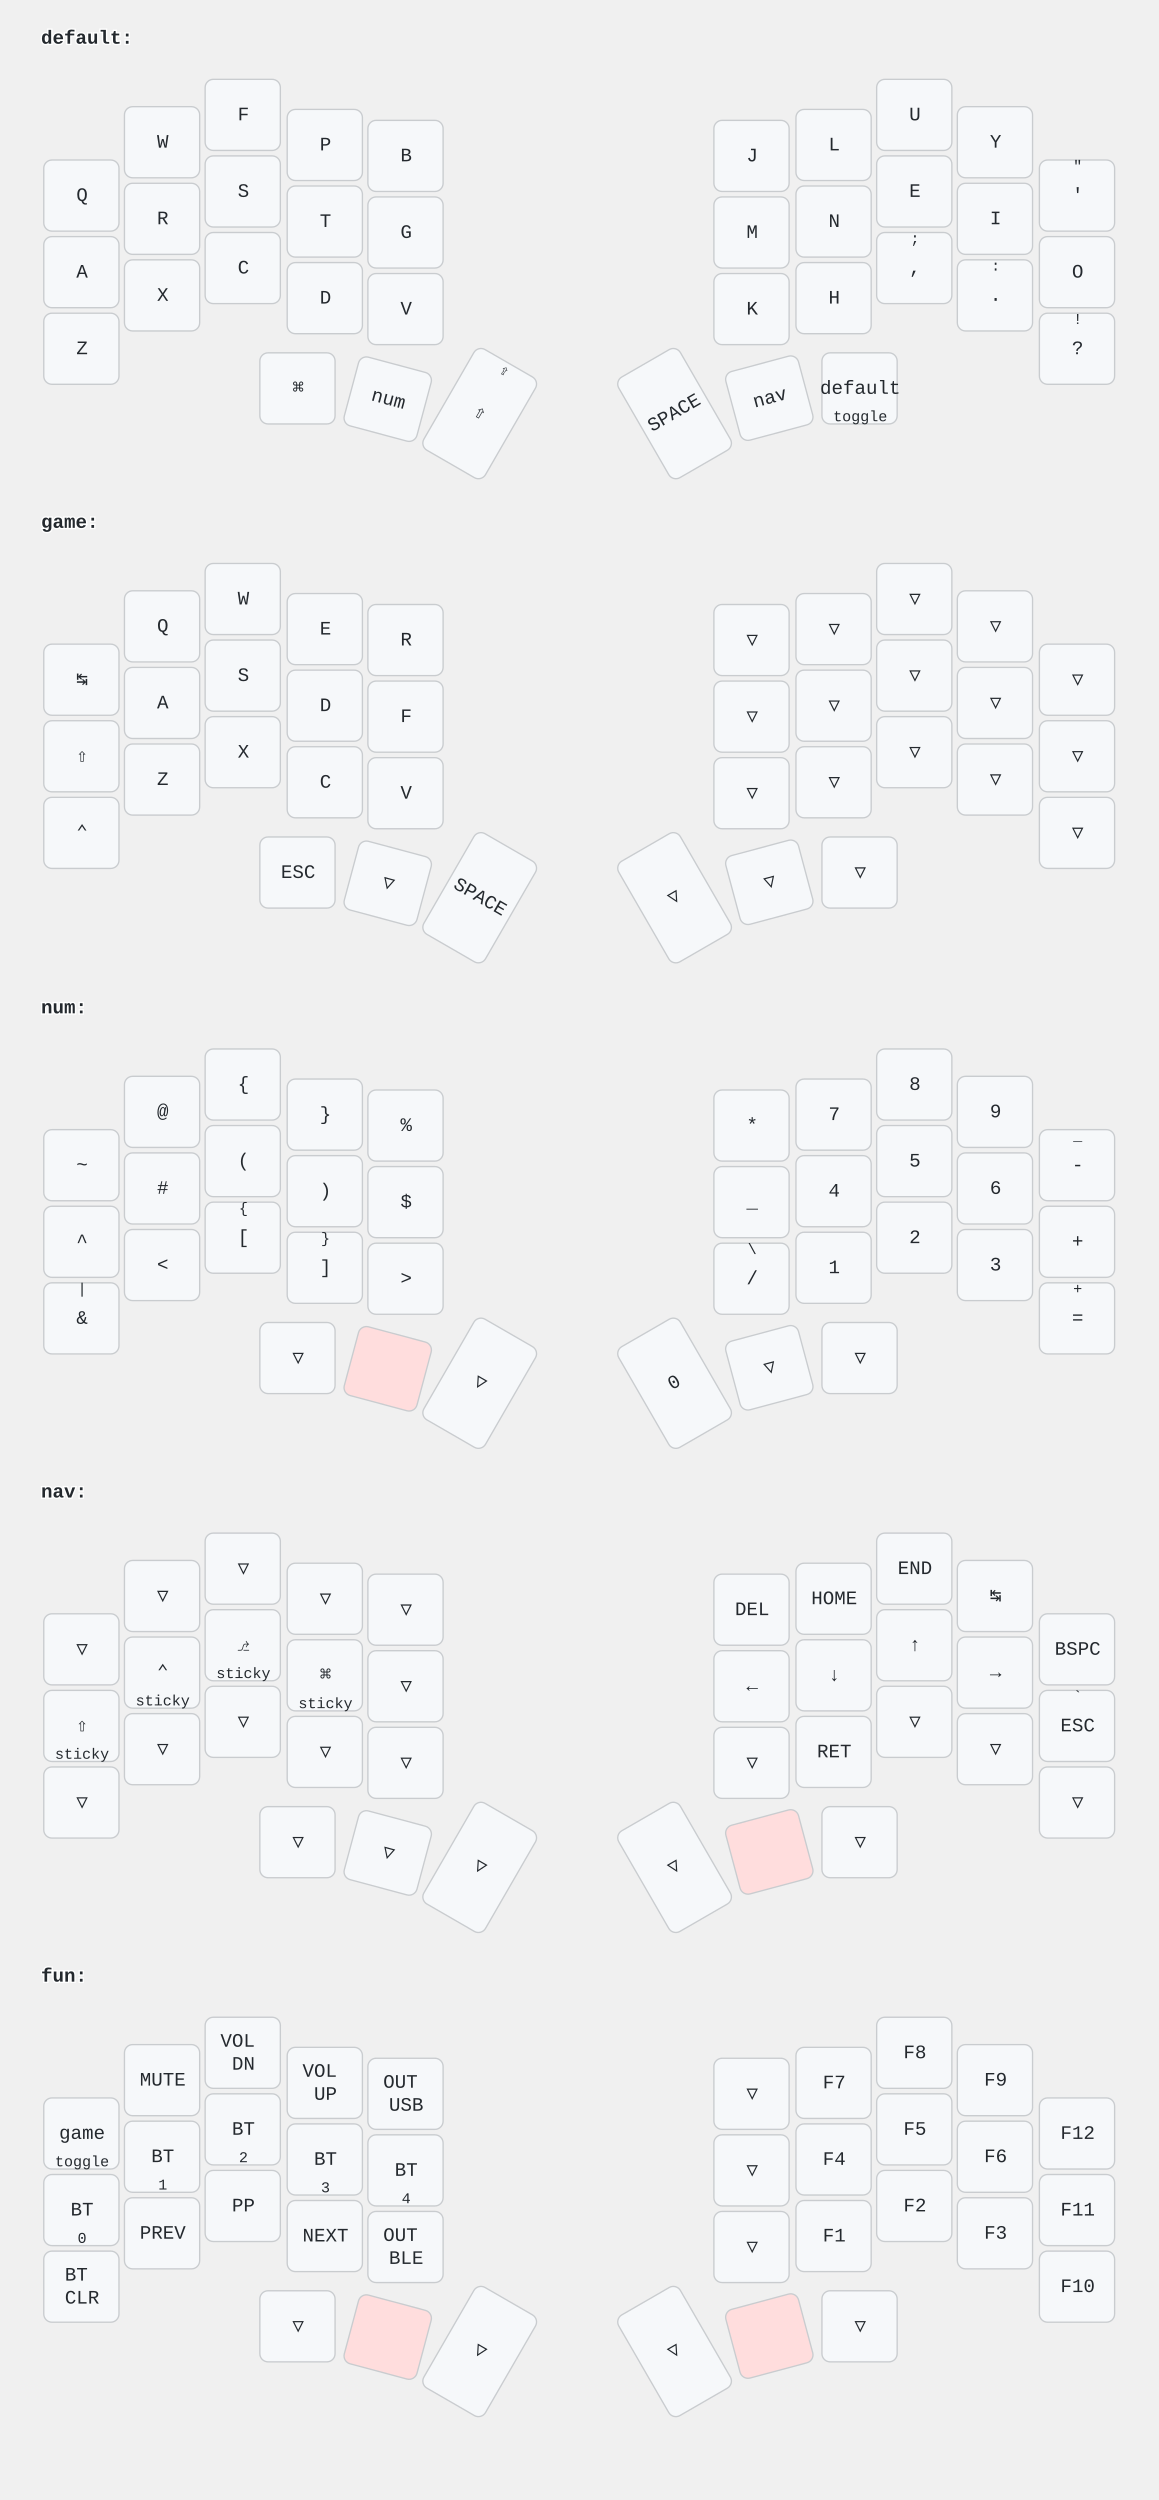
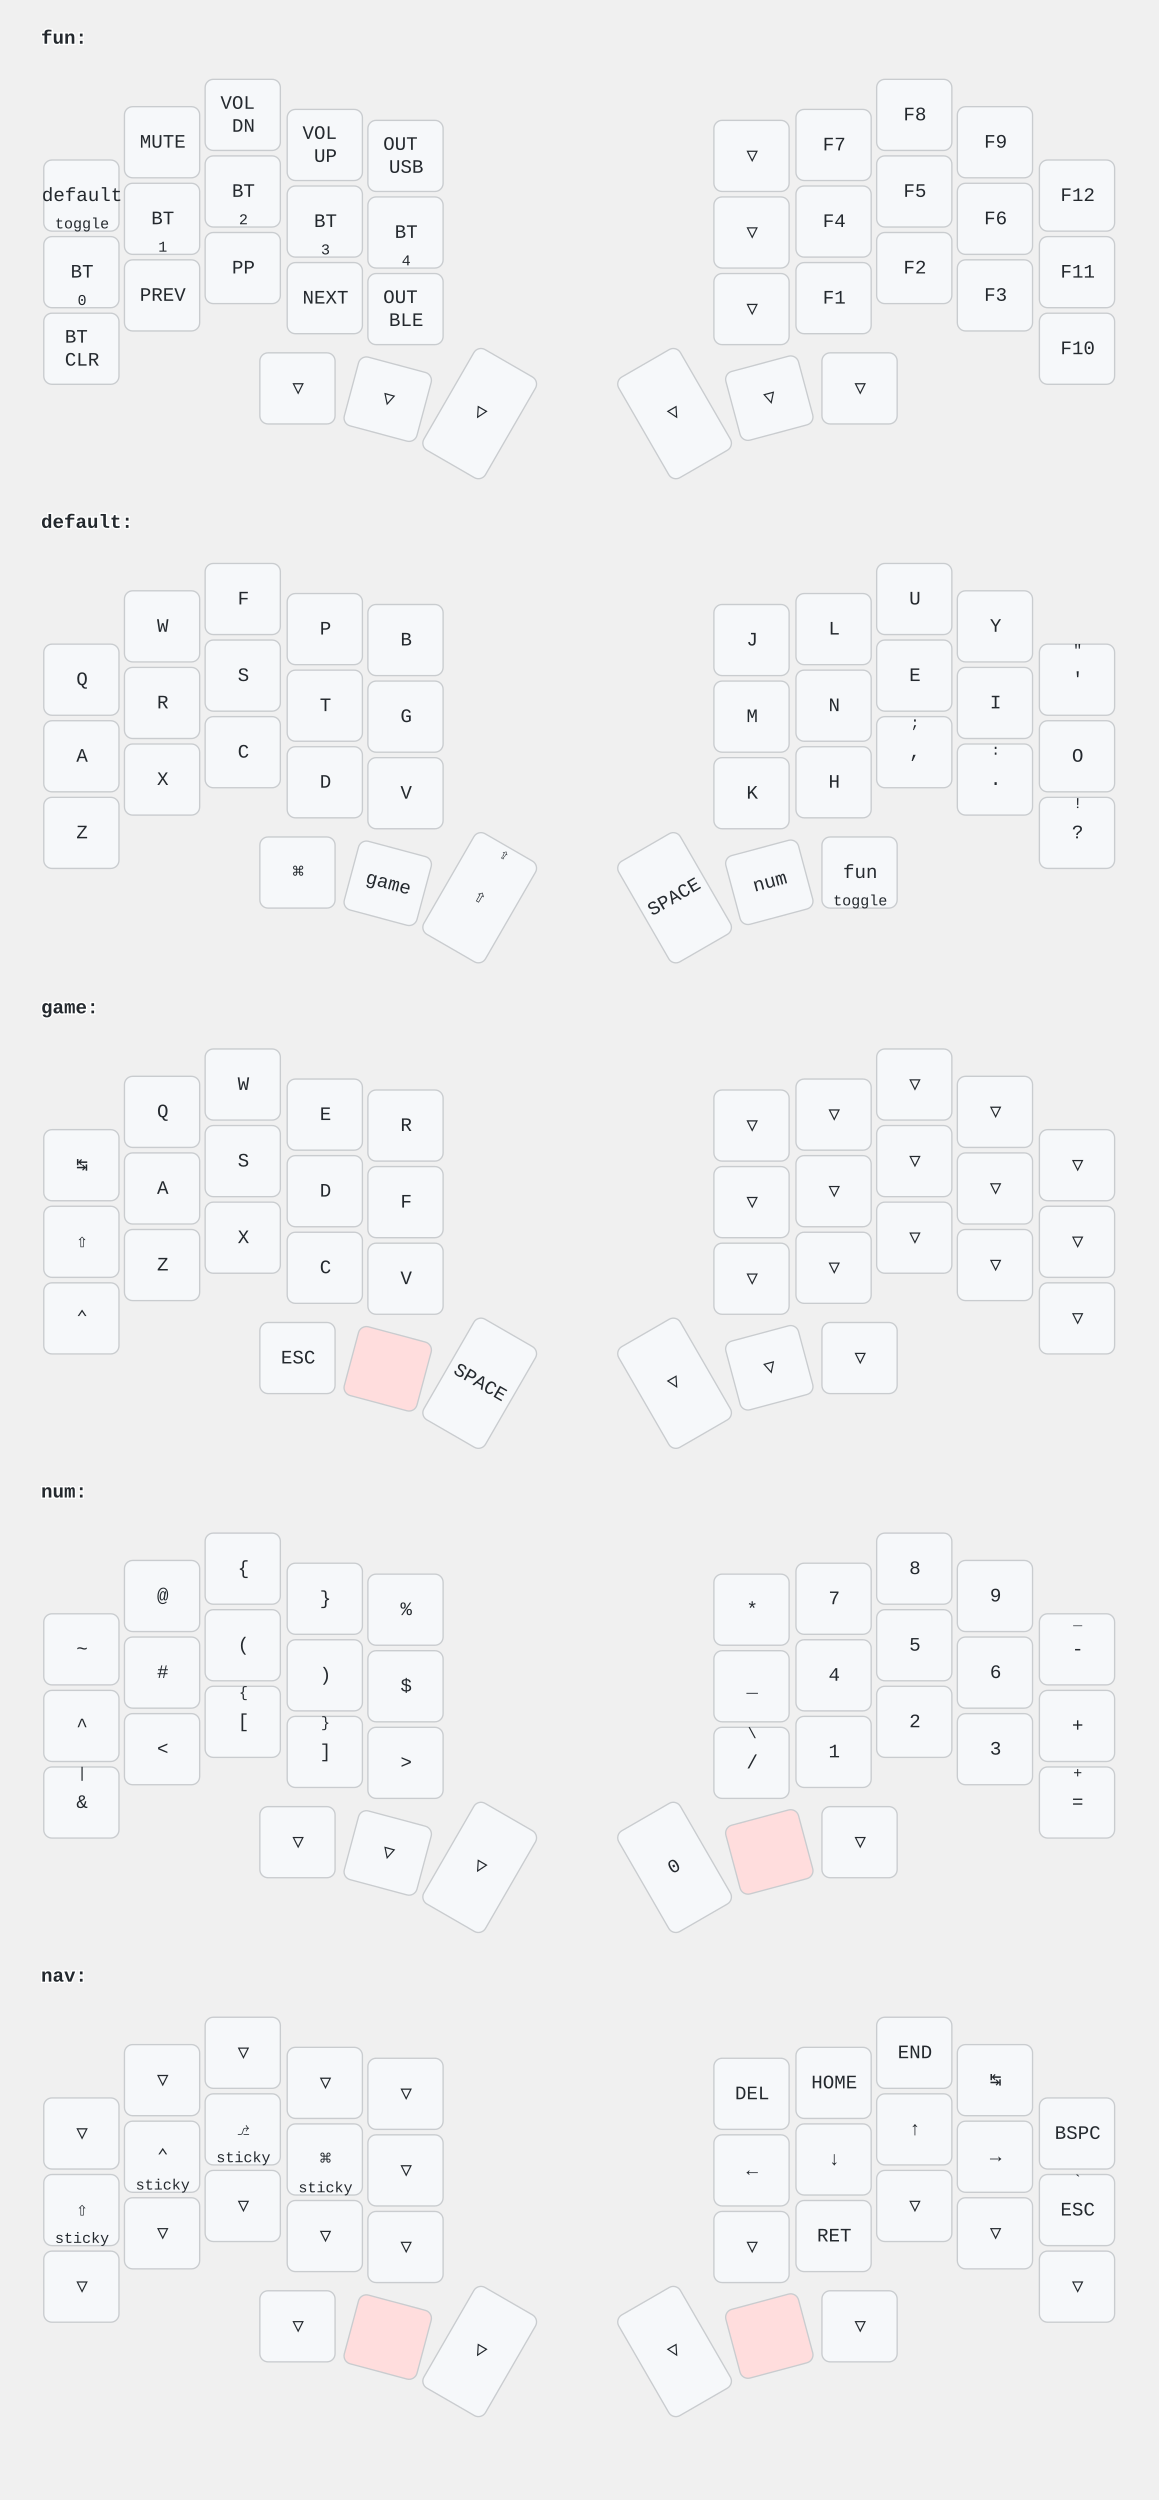
<svg xmlns="http://www.w3.org/2000/svg" width="847" height="1828" viewBox="0 0 847 1828" class="keymap">
  <style>/* font and background color specifications */
svg {
    font-family: SFMono-Regular,Consolas,Liberation Mono,Menlo,monospace;
    font-size: 14px;
    font-kerning: normal;
    text-rendering: optimizeLegibility;
    fill: #24292e;
}

/* default key styling */
rect {
    fill: #f6f8fa;
    stroke: #c9cccf;
    stroke-width: 1;
}

/* color accent for combo boxes */
rect.combo {
    fill: #cdf;
}

/* color accent for held keys */
rect.held, rect.combo.held {
    fill: #fdd;
}

/* color accent for ghost (optional) keys */
rect.ghost, rect.combo.ghost {
    fill: #ddd;
}

text {
    text-anchor: middle;
    dominant-baseline: middle;
}

/* styling for layer labels */
text.label {
    font-weight: bold;
    text-anchor: start;
    stroke: white;
    stroke-width: 2;
    paint-order: stroke;
}

/* styling for combo tap, and key hold/shifted label text */
text.combo, text.hold, text.shifted {
    font-size: 11px;
}

text.hold {
    text-anchor: middle;
    dominant-baseline: auto;
}

text.shifted {
    text-anchor: middle;
    dominant-baseline: hanging;
}

/* styling for hold/shifted label text in combo box */
text.combo.hold, text.combo.shifted {
    font-size: 8px;
}

/* styling for combo dendrons */
path {
    stroke-width: 1;
    stroke: gray;
    fill: none;
}
</style>
-   <g transform="translate(30, 0)" class="layer-default">
+   <g transform="translate(30, 0)" class="layer-fun">
+     <text x="0" y="28" class="label" id="fun">fun:</text>
+     <g transform="translate(0, 56)">
+       <g transform="translate(30, 87)" class="key keypos-0">
+         <rect rx="6" ry="6" x="-28" y="-26" width="55" height="52" class="key" />
+         <a href="#default">
+           <text x="0" y="0" class="key tap layer-activator">default</text>
+         </a>
+         <text x="0" y="24" class="key hold">toggle</text>
+       </g>
+       <g transform="translate(89, 48)" class="key keypos-1">
+         <rect rx="6" ry="6" x="-28" y="-26" width="55" height="52" class="key" />
+         <text x="0" y="0" class="key tap">MUTE</text>
+       </g>
+       <g transform="translate(148, 28)" class="key keypos-2">
+         <rect rx="6" ry="6" x="-28" y="-26" width="55" height="52" class="key" />
+         <text x="0" y="0" class="key tap">
+           <tspan x="0" dy="-0.6em">VOL</tspan>
+           <tspan x="0" dy="1.2em">DN</tspan>
+         </text>
+       </g>
+       <g transform="translate(208, 50)" class="key keypos-3">
+         <rect rx="6" ry="6" x="-28" y="-26" width="55" height="52" class="key" />
+         <text x="0" y="0" class="key tap">
+           <tspan x="0" dy="-0.6em">VOL</tspan>
+           <tspan x="0" dy="1.2em">UP</tspan>
+         </text>
+       </g>
+       <g transform="translate(267, 58)" class="key keypos-4">
+         <rect rx="6" ry="6" x="-28" y="-26" width="55" height="52" class="key" />
+         <text x="0" y="0" class="key tap">
+           <tspan x="0" dy="-0.6em">OUT</tspan>
+           <tspan x="0" dy="1.2em">USB</tspan>
+         </text>
+       </g>
+       <g transform="translate(520, 58)" class="key trans keypos-5">
+         <rect rx="6" ry="6" x="-28" y="-26" width="55" height="52" class="key trans" />
+         <text x="0" y="0" class="key trans tap">▽</text>
+       </g>
+       <g transform="translate(580, 50)" class="key keypos-6">
+         <rect rx="6" ry="6" x="-28" y="-26" width="55" height="52" class="key" />
+         <text x="0" y="0" class="key tap">F7</text>
+       </g>
+       <g transform="translate(639, 28)" class="key keypos-7">
+         <rect rx="6" ry="6" x="-28" y="-26" width="55" height="52" class="key" />
+         <text x="0" y="0" class="key tap">F8</text>
+       </g>
+       <g transform="translate(698, 48)" class="key keypos-8">
+         <rect rx="6" ry="6" x="-28" y="-26" width="55" height="52" class="key" />
+         <text x="0" y="0" class="key tap">F9</text>
+       </g>
+       <g transform="translate(758, 87)" class="key keypos-9">
+         <rect rx="6" ry="6" x="-28" y="-26" width="55" height="52" class="key" />
+         <text x="0" y="0" class="key tap">F12</text>
+       </g>
+       <g transform="translate(30, 143)" class="key keypos-10">
+         <rect rx="6" ry="6" x="-28" y="-26" width="55" height="52" class="key" />
+         <text x="0" y="0" class="key tap">BT</text>
+         <text x="0" y="24" class="key hold">0</text>
+       </g>
+       <g transform="translate(89, 104)" class="key keypos-11">
+         <rect rx="6" ry="6" x="-28" y="-26" width="55" height="52" class="key" />
+         <text x="0" y="0" class="key tap">BT</text>
+         <text x="0" y="24" class="key hold">1</text>
+       </g>
+       <g transform="translate(148, 84)" class="key keypos-12">
+         <rect rx="6" ry="6" x="-28" y="-26" width="55" height="52" class="key" />
+         <text x="0" y="0" class="key tap">BT</text>
+         <text x="0" y="24" class="key hold">2</text>
+       </g>
+       <g transform="translate(208, 106)" class="key keypos-13">
+         <rect rx="6" ry="6" x="-28" y="-26" width="55" height="52" class="key" />
+         <text x="0" y="0" class="key tap">BT</text>
+         <text x="0" y="24" class="key hold">3</text>
+       </g>
+       <g transform="translate(267, 114)" class="key keypos-14">
+         <rect rx="6" ry="6" x="-28" y="-26" width="55" height="52" class="key" />
+         <text x="0" y="0" class="key tap">BT</text>
+         <text x="0" y="24" class="key hold">4</text>
+       </g>
+       <g transform="translate(520, 114)" class="key trans keypos-15">
+         <rect rx="6" ry="6" x="-28" y="-26" width="55" height="52" class="key trans" />
+         <text x="0" y="0" class="key trans tap">▽</text>
+       </g>
+       <g transform="translate(580, 106)" class="key keypos-16">
+         <rect rx="6" ry="6" x="-28" y="-26" width="55" height="52" class="key" />
+         <text x="0" y="0" class="key tap">F4</text>
+       </g>
+       <g transform="translate(639, 84)" class="key keypos-17">
+         <rect rx="6" ry="6" x="-28" y="-26" width="55" height="52" class="key" />
+         <text x="0" y="0" class="key tap">F5</text>
+       </g>
+       <g transform="translate(698, 104)" class="key keypos-18">
+         <rect rx="6" ry="6" x="-28" y="-26" width="55" height="52" class="key" />
+         <text x="0" y="0" class="key tap">F6</text>
+       </g>
+       <g transform="translate(758, 143)" class="key keypos-19">
+         <rect rx="6" ry="6" x="-28" y="-26" width="55" height="52" class="key" />
+         <text x="0" y="0" class="key tap">F11</text>
+       </g>
+       <g transform="translate(30, 199)" class="key keypos-20">
+         <rect rx="6" ry="6" x="-28" y="-26" width="55" height="52" class="key" />
+         <text x="0" y="0" class="key tap">
+           <tspan x="0" dy="-0.6em">BT</tspan>
+           <tspan x="0" dy="1.2em">CLR</tspan>
+         </text>
+       </g>
+       <g transform="translate(89, 160)" class="key keypos-21">
+         <rect rx="6" ry="6" x="-28" y="-26" width="55" height="52" class="key" />
+         <text x="0" y="0" class="key tap">PREV</text>
+       </g>
+       <g transform="translate(148, 140)" class="key keypos-22">
+         <rect rx="6" ry="6" x="-28" y="-26" width="55" height="52" class="key" />
+         <text x="0" y="0" class="key tap">PP</text>
+       </g>
+       <g transform="translate(208, 162)" class="key keypos-23">
+         <rect rx="6" ry="6" x="-28" y="-26" width="55" height="52" class="key" />
+         <text x="0" y="0" class="key tap">NEXT</text>
+       </g>
+       <g transform="translate(267, 170)" class="key keypos-24">
+         <rect rx="6" ry="6" x="-28" y="-26" width="55" height="52" class="key" />
+         <text x="0" y="0" class="key tap">
+           <tspan x="0" dy="-0.6em">OUT</tspan>
+           <tspan x="0" dy="1.2em">BLE</tspan>
+         </text>
+       </g>
+       <g transform="translate(520, 170)" class="key trans keypos-25">
+         <rect rx="6" ry="6" x="-28" y="-26" width="55" height="52" class="key trans" />
+         <text x="0" y="0" class="key trans tap">▽</text>
+       </g>
+       <g transform="translate(580, 162)" class="key keypos-26">
+         <rect rx="6" ry="6" x="-28" y="-26" width="55" height="52" class="key" />
+         <text x="0" y="0" class="key tap">F1</text>
+       </g>
+       <g transform="translate(639, 140)" class="key keypos-27">
+         <rect rx="6" ry="6" x="-28" y="-26" width="55" height="52" class="key" />
+         <text x="0" y="0" class="key tap">F2</text>
+       </g>
+       <g transform="translate(698, 160)" class="key keypos-28">
+         <rect rx="6" ry="6" x="-28" y="-26" width="55" height="52" class="key" />
+         <text x="0" y="0" class="key tap">F3</text>
+       </g>
+       <g transform="translate(758, 199)" class="key keypos-29">
+         <rect rx="6" ry="6" x="-28" y="-26" width="55" height="52" class="key" />
+         <text x="0" y="0" class="key tap">F10</text>
+       </g>
+       <g transform="translate(188, 228)" class="key trans keypos-30">
+         <rect rx="6" ry="6" x="-28" y="-26" width="55" height="52" class="key trans" />
+         <text x="0" y="0" class="key trans tap">▽</text>
+       </g>
+       <g transform="translate(254, 236) rotate(15.0)" class="key trans keypos-31">
+         <rect rx="6" ry="6" x="-28" y="-26" width="55" height="52" class="key trans" />
+         <text x="0" y="0" class="key trans tap">▽</text>
+       </g>
+       <g transform="translate(321, 246) rotate(30.0)" class="key trans keypos-32">
+         <rect rx="6" ry="6" x="-26" y="-42" width="52" height="85" class="key trans" />
+         <text x="0" y="0" class="key trans tap">▽</text>
+       </g>
+       <g transform="translate(463, 246) rotate(-30.0)" class="key trans keypos-33">
+         <rect rx="6" ry="6" x="-26" y="-42" width="52" height="85" class="key trans" />
+         <text x="0" y="0" class="key trans tap">▽</text>
+       </g>
+       <g transform="translate(533, 235) rotate(-15.0)" class="key trans keypos-34">
+         <rect rx="6" ry="6" x="-28" y="-26" width="55" height="52" class="key trans" />
+         <text x="0" y="0" class="key trans tap">▽</text>
+       </g>
+       <g transform="translate(599, 228)" class="key trans keypos-35">
+         <rect rx="6" ry="6" x="-28" y="-26" width="55" height="52" class="key trans" />
+         <text x="0" y="0" class="key trans tap">▽</text>
+       </g>
+     </g>
+   </g>
+   <g transform="translate(30, 354)" class="layer-default">
    <text x="0" y="28" class="label" id="default">default:</text>
    <g transform="translate(0, 56)">
      <g transform="translate(30, 87)" class="key keypos-0">
        <rect rx="6" ry="6" x="-28" y="-26" width="55" height="52" class="key" />
        <text x="0" y="0" class="key tap">Q</text>
      </g>
      <g transform="translate(89, 48)" class="key keypos-1">
        <rect rx="6" ry="6" x="-28" y="-26" width="55" height="52" class="key" />
        <text x="0" y="0" class="key tap">W</text>
      </g>
      <g transform="translate(148, 28)" class="key keypos-2">
        <rect rx="6" ry="6" x="-28" y="-26" width="55" height="52" class="key" />
        <text x="0" y="0" class="key tap">F</text>
      </g>
      <g transform="translate(208, 50)" class="key keypos-3">
        <rect rx="6" ry="6" x="-28" y="-26" width="55" height="52" class="key" />
        <text x="0" y="0" class="key tap">P</text>
      </g>
      <g transform="translate(267, 58)" class="key keypos-4">
        <rect rx="6" ry="6" x="-28" y="-26" width="55" height="52" class="key" />
        <text x="0" y="0" class="key tap">B</text>
      </g>
      <g transform="translate(520, 58)" class="key keypos-5">
        <rect rx="6" ry="6" x="-28" y="-26" width="55" height="52" class="key" />
        <text x="0" y="0" class="key tap">J</text>
      </g>
      <g transform="translate(580, 50)" class="key keypos-6">
        <rect rx="6" ry="6" x="-28" y="-26" width="55" height="52" class="key" />
        <text x="0" y="0" class="key tap">L</text>
      </g>
      <g transform="translate(639, 28)" class="key keypos-7">
        <rect rx="6" ry="6" x="-28" y="-26" width="55" height="52" class="key" />
        <text x="0" y="0" class="key tap">U</text>
      </g>
      <g transform="translate(698, 48)" class="key keypos-8">
        <rect rx="6" ry="6" x="-28" y="-26" width="55" height="52" class="key" />
        <text x="0" y="0" class="key tap">Y</text>
      </g>
      <g transform="translate(758, 87)" class="key keypos-9">
        <rect rx="6" ry="6" x="-28" y="-26" width="55" height="52" class="key" />
        <text x="0" y="0" class="key tap">'</text>
        <text x="0" y="-24" class="key shifted">"</text>
      </g>
      <g transform="translate(30, 143)" class="key keypos-10">
        <rect rx="6" ry="6" x="-28" y="-26" width="55" height="52" class="key" />
        <text x="0" y="0" class="key tap">A</text>
      </g>
      <g transform="translate(89, 104)" class="key keypos-11">
        <rect rx="6" ry="6" x="-28" y="-26" width="55" height="52" class="key" />
        <text x="0" y="0" class="key tap">R</text>
      </g>
      <g transform="translate(148, 84)" class="key keypos-12">
        <rect rx="6" ry="6" x="-28" y="-26" width="55" height="52" class="key" />
        <text x="0" y="0" class="key tap">S</text>
      </g>
      <g transform="translate(208, 106)" class="key keypos-13">
        <rect rx="6" ry="6" x="-28" y="-26" width="55" height="52" class="key" />
        <text x="0" y="0" class="key tap">T</text>
      </g>
      <g transform="translate(267, 114)" class="key keypos-14">
        <rect rx="6" ry="6" x="-28" y="-26" width="55" height="52" class="key" />
        <text x="0" y="0" class="key tap">G</text>
      </g>
      <g transform="translate(520, 114)" class="key keypos-15">
        <rect rx="6" ry="6" x="-28" y="-26" width="55" height="52" class="key" />
        <text x="0" y="0" class="key tap">M</text>
      </g>
      <g transform="translate(580, 106)" class="key keypos-16">
        <rect rx="6" ry="6" x="-28" y="-26" width="55" height="52" class="key" />
        <text x="0" y="0" class="key tap">N</text>
      </g>
      <g transform="translate(639, 84)" class="key keypos-17">
        <rect rx="6" ry="6" x="-28" y="-26" width="55" height="52" class="key" />
        <text x="0" y="0" class="key tap">E</text>
      </g>
      <g transform="translate(698, 104)" class="key keypos-18">
        <rect rx="6" ry="6" x="-28" y="-26" width="55" height="52" class="key" />
        <text x="0" y="0" class="key tap">I</text>
      </g>
      <g transform="translate(758, 143)" class="key keypos-19">
        <rect rx="6" ry="6" x="-28" y="-26" width="55" height="52" class="key" />
        <text x="0" y="0" class="key tap">O</text>
      </g>
      <g transform="translate(30, 199)" class="key keypos-20">
        <rect rx="6" ry="6" x="-28" y="-26" width="55" height="52" class="key" />
        <text x="0" y="0" class="key tap">Z</text>
      </g>
      <g transform="translate(89, 160)" class="key keypos-21">
        <rect rx="6" ry="6" x="-28" y="-26" width="55" height="52" class="key" />
        <text x="0" y="0" class="key tap">X</text>
      </g>
      <g transform="translate(148, 140)" class="key keypos-22">
        <rect rx="6" ry="6" x="-28" y="-26" width="55" height="52" class="key" />
        <text x="0" y="0" class="key tap">C</text>
      </g>
      <g transform="translate(208, 162)" class="key keypos-23">
        <rect rx="6" ry="6" x="-28" y="-26" width="55" height="52" class="key" />
        <text x="0" y="0" class="key tap">D</text>
      </g>
      <g transform="translate(267, 170)" class="key keypos-24">
        <rect rx="6" ry="6" x="-28" y="-26" width="55" height="52" class="key" />
        <text x="0" y="0" class="key tap">V</text>
      </g>
      <g transform="translate(520, 170)" class="key keypos-25">
        <rect rx="6" ry="6" x="-28" y="-26" width="55" height="52" class="key" />
        <text x="0" y="0" class="key tap">K</text>
      </g>
      <g transform="translate(580, 162)" class="key keypos-26">
        <rect rx="6" ry="6" x="-28" y="-26" width="55" height="52" class="key" />
        <text x="0" y="0" class="key tap">H</text>
      </g>
      <g transform="translate(639, 140)" class="key keypos-27">
        <rect rx="6" ry="6" x="-28" y="-26" width="55" height="52" class="key" />
        <text x="0" y="0" class="key tap">,</text>
        <text x="0" y="-24" class="key shifted">;</text>
      </g>
      <g transform="translate(698, 160)" class="key keypos-28">
        <rect rx="6" ry="6" x="-28" y="-26" width="55" height="52" class="key" />
        <text x="0" y="0" class="key tap">.</text>
        <text x="0" y="-24" class="key shifted">:</text>
      </g>
      <g transform="translate(758, 199)" class="key keypos-29">
        <rect rx="6" ry="6" x="-28" y="-26" width="55" height="52" class="key" />
        <text x="0" y="0" class="key tap">?</text>
        <text x="0" y="-24" class="key shifted">!</text>
      </g>
      <g transform="translate(188, 228)" class="key keypos-30">
        <rect rx="6" ry="6" x="-28" y="-26" width="55" height="52" class="key" />
        <text x="0" y="0" class="key tap">⌘</text>
      </g>
      <g transform="translate(254, 236) rotate(15.0)" class="key keypos-31">
        <rect rx="6" ry="6" x="-28" y="-26" width="55" height="52" class="key" />
-         <a href="#num">
-           <text x="0" y="0" class="key tap layer-activator">num</text>
+         <a href="#game">
+           <text x="0" y="0" class="key tap layer-activator">game</text>
        </a>
      </g>
      <g transform="translate(321, 246) rotate(30.0)" class="key keypos-32">
        <rect rx="6" ry="6" x="-26" y="-42" width="52" height="85" class="key" />
        <text x="0" y="0" class="key tap">⇧</text>
        <text x="0" y="-40" class="key shifted">⇪</text>
      </g>
      <g transform="translate(463, 246) rotate(-30.0)" class="key keypos-33">
        <rect rx="6" ry="6" x="-26" y="-42" width="52" height="85" class="key" />
        <text x="0" y="0" class="key tap">SPACE</text>
      </g>
      <g transform="translate(533, 235) rotate(-15.0)" class="key keypos-34">
        <rect rx="6" ry="6" x="-28" y="-26" width="55" height="52" class="key" />
-         <a href="#nav">
-           <text x="0" y="0" class="key tap layer-activator">nav</text>
+         <a href="#num">
+           <text x="0" y="0" class="key tap layer-activator">num</text>
        </a>
      </g>
      <g transform="translate(599, 228)" class="key keypos-35">
        <rect rx="6" ry="6" x="-28" y="-26" width="55" height="52" class="key" />
-         <a href="#default">
-           <text x="0" y="0" class="key tap layer-activator">default</text>
+         <a href="#fun">
+           <text x="0" y="0" class="key tap layer-activator">fun</text>
        </a>
        <text x="0" y="24" class="key hold">toggle</text>
      </g>
    </g>
  </g>
-   <g transform="translate(30, 354)" class="layer-game">
+   <g transform="translate(30, 709)" class="layer-game">
    <text x="0" y="28" class="label" id="game">game:</text>
    <g transform="translate(0, 56)">
      <g transform="translate(30, 87)" class="key keypos-0">
        <rect rx="6" ry="6" x="-28" y="-26" width="55" height="52" class="key" />
        <text x="0" y="0" class="key tap">↹</text>
      </g>
      <g transform="translate(89, 48)" class="key keypos-1">
        <rect rx="6" ry="6" x="-28" y="-26" width="55" height="52" class="key" />
        <text x="0" y="0" class="key tap">Q</text>
      </g>
      <g transform="translate(148, 28)" class="key keypos-2">
        <rect rx="6" ry="6" x="-28" y="-26" width="55" height="52" class="key" />
        <text x="0" y="0" class="key tap">W</text>
      </g>
      <g transform="translate(208, 50)" class="key keypos-3">
        <rect rx="6" ry="6" x="-28" y="-26" width="55" height="52" class="key" />
        <text x="0" y="0" class="key tap">E</text>
      </g>
      <g transform="translate(267, 58)" class="key keypos-4">
        <rect rx="6" ry="6" x="-28" y="-26" width="55" height="52" class="key" />
        <text x="0" y="0" class="key tap">R</text>
      </g>
      <g transform="translate(520, 58)" class="key trans keypos-5">
        <rect rx="6" ry="6" x="-28" y="-26" width="55" height="52" class="key trans" />
        <text x="0" y="0" class="key trans tap">▽</text>
      </g>
      <g transform="translate(580, 50)" class="key trans keypos-6">
        <rect rx="6" ry="6" x="-28" y="-26" width="55" height="52" class="key trans" />
        <text x="0" y="0" class="key trans tap">▽</text>
      </g>
      <g transform="translate(639, 28)" class="key trans keypos-7">
        <rect rx="6" ry="6" x="-28" y="-26" width="55" height="52" class="key trans" />
        <text x="0" y="0" class="key trans tap">▽</text>
      </g>
      <g transform="translate(698, 48)" class="key trans keypos-8">
        <rect rx="6" ry="6" x="-28" y="-26" width="55" height="52" class="key trans" />
        <text x="0" y="0" class="key trans tap">▽</text>
      </g>
      <g transform="translate(758, 87)" class="key trans keypos-9">
        <rect rx="6" ry="6" x="-28" y="-26" width="55" height="52" class="key trans" />
        <text x="0" y="0" class="key trans tap">▽</text>
      </g>
      <g transform="translate(30, 143)" class="key keypos-10">
        <rect rx="6" ry="6" x="-28" y="-26" width="55" height="52" class="key" />
        <text x="0" y="0" class="key tap">⇧</text>
      </g>
      <g transform="translate(89, 104)" class="key keypos-11">
        <rect rx="6" ry="6" x="-28" y="-26" width="55" height="52" class="key" />
        <text x="0" y="0" class="key tap">A</text>
      </g>
      <g transform="translate(148, 84)" class="key keypos-12">
        <rect rx="6" ry="6" x="-28" y="-26" width="55" height="52" class="key" />
        <text x="0" y="0" class="key tap">S</text>
      </g>
      <g transform="translate(208, 106)" class="key keypos-13">
        <rect rx="6" ry="6" x="-28" y="-26" width="55" height="52" class="key" />
        <text x="0" y="0" class="key tap">D</text>
      </g>
      <g transform="translate(267, 114)" class="key keypos-14">
        <rect rx="6" ry="6" x="-28" y="-26" width="55" height="52" class="key" />
        <text x="0" y="0" class="key tap">F</text>
      </g>
      <g transform="translate(520, 114)" class="key trans keypos-15">
        <rect rx="6" ry="6" x="-28" y="-26" width="55" height="52" class="key trans" />
        <text x="0" y="0" class="key trans tap">▽</text>
      </g>
      <g transform="translate(580, 106)" class="key trans keypos-16">
        <rect rx="6" ry="6" x="-28" y="-26" width="55" height="52" class="key trans" />
        <text x="0" y="0" class="key trans tap">▽</text>
      </g>
      <g transform="translate(639, 84)" class="key trans keypos-17">
        <rect rx="6" ry="6" x="-28" y="-26" width="55" height="52" class="key trans" />
        <text x="0" y="0" class="key trans tap">▽</text>
      </g>
      <g transform="translate(698, 104)" class="key trans keypos-18">
        <rect rx="6" ry="6" x="-28" y="-26" width="55" height="52" class="key trans" />
        <text x="0" y="0" class="key trans tap">▽</text>
      </g>
      <g transform="translate(758, 143)" class="key trans keypos-19">
        <rect rx="6" ry="6" x="-28" y="-26" width="55" height="52" class="key trans" />
        <text x="0" y="0" class="key trans tap">▽</text>
      </g>
      <g transform="translate(30, 199)" class="key keypos-20">
        <rect rx="6" ry="6" x="-28" y="-26" width="55" height="52" class="key" />
        <text x="0" y="0" class="key tap">⌃</text>
      </g>
      <g transform="translate(89, 160)" class="key keypos-21">
        <rect rx="6" ry="6" x="-28" y="-26" width="55" height="52" class="key" />
        <text x="0" y="0" class="key tap">Z</text>
      </g>
      <g transform="translate(148, 140)" class="key keypos-22">
        <rect rx="6" ry="6" x="-28" y="-26" width="55" height="52" class="key" />
        <text x="0" y="0" class="key tap">X</text>
      </g>
      <g transform="translate(208, 162)" class="key keypos-23">
        <rect rx="6" ry="6" x="-28" y="-26" width="55" height="52" class="key" />
        <text x="0" y="0" class="key tap">C</text>
      </g>
      <g transform="translate(267, 170)" class="key keypos-24">
        <rect rx="6" ry="6" x="-28" y="-26" width="55" height="52" class="key" />
        <text x="0" y="0" class="key tap">V</text>
      </g>
      <g transform="translate(520, 170)" class="key trans keypos-25">
        <rect rx="6" ry="6" x="-28" y="-26" width="55" height="52" class="key trans" />
        <text x="0" y="0" class="key trans tap">▽</text>
      </g>
      <g transform="translate(580, 162)" class="key trans keypos-26">
        <rect rx="6" ry="6" x="-28" y="-26" width="55" height="52" class="key trans" />
        <text x="0" y="0" class="key trans tap">▽</text>
      </g>
      <g transform="translate(639, 140)" class="key trans keypos-27">
        <rect rx="6" ry="6" x="-28" y="-26" width="55" height="52" class="key trans" />
        <text x="0" y="0" class="key trans tap">▽</text>
      </g>
      <g transform="translate(698, 160)" class="key trans keypos-28">
        <rect rx="6" ry="6" x="-28" y="-26" width="55" height="52" class="key trans" />
        <text x="0" y="0" class="key trans tap">▽</text>
      </g>
      <g transform="translate(758, 199)" class="key trans keypos-29">
        <rect rx="6" ry="6" x="-28" y="-26" width="55" height="52" class="key trans" />
        <text x="0" y="0" class="key trans tap">▽</text>
      </g>
      <g transform="translate(188, 228)" class="key keypos-30">
        <rect rx="6" ry="6" x="-28" y="-26" width="55" height="52" class="key" />
        <text x="0" y="0" class="key tap">ESC</text>
      </g>
-       <g transform="translate(254, 236) rotate(15.0)" class="key trans keypos-31">
-         <rect rx="6" ry="6" x="-28" y="-26" width="55" height="52" class="key trans" />
-         <text x="0" y="0" class="key trans tap">▽</text>
+       <g transform="translate(254, 236) rotate(15.0)" class="key held keypos-31">
+         <rect rx="6" ry="6" x="-28" y="-26" width="55" height="52" class="key held" />
      </g>
      <g transform="translate(321, 246) rotate(30.0)" class="key keypos-32">
        <rect rx="6" ry="6" x="-26" y="-42" width="52" height="85" class="key" />
        <text x="0" y="0" class="key tap">SPACE</text>
      </g>
      <g transform="translate(463, 246) rotate(-30.0)" class="key trans keypos-33">
        <rect rx="6" ry="6" x="-26" y="-42" width="52" height="85" class="key trans" />
        <text x="0" y="0" class="key trans tap">▽</text>
      </g>
      <g transform="translate(533, 235) rotate(-15.0)" class="key trans keypos-34">
        <rect rx="6" ry="6" x="-28" y="-26" width="55" height="52" class="key trans" />
        <text x="0" y="0" class="key trans tap">▽</text>
      </g>
      <g transform="translate(599, 228)" class="key trans keypos-35">
        <rect rx="6" ry="6" x="-28" y="-26" width="55" height="52" class="key trans" />
        <text x="0" y="0" class="key trans tap">▽</text>
      </g>
    </g>
  </g>
-   <g transform="translate(30, 709)" class="layer-num">
+   <g transform="translate(30, 1063)" class="layer-num">
    <text x="0" y="28" class="label" id="num">num:</text>
    <g transform="translate(0, 56)">
      <g transform="translate(30, 87)" class="key keypos-0">
        <rect rx="6" ry="6" x="-28" y="-26" width="55" height="52" class="key" />
        <text x="0" y="0" class="key tap">~</text>
      </g>
      <g transform="translate(89, 48)" class="key keypos-1">
        <rect rx="6" ry="6" x="-28" y="-26" width="55" height="52" class="key" />
        <text x="0" y="0" class="key tap">@</text>
      </g>
      <g transform="translate(148, 28)" class="key keypos-2">
        <rect rx="6" ry="6" x="-28" y="-26" width="55" height="52" class="key" />
        <text x="0" y="0" class="key tap">{</text>
      </g>
      <g transform="translate(208, 50)" class="key keypos-3">
        <rect rx="6" ry="6" x="-28" y="-26" width="55" height="52" class="key" />
        <text x="0" y="0" class="key tap">}</text>
      </g>
      <g transform="translate(267, 58)" class="key keypos-4">
        <rect rx="6" ry="6" x="-28" y="-26" width="55" height="52" class="key" />
        <text x="0" y="0" class="key tap">%</text>
      </g>
      <g transform="translate(520, 58)" class="key keypos-5">
        <rect rx="6" ry="6" x="-28" y="-26" width="55" height="52" class="key" />
        <text x="0" y="0" class="key tap">*</text>
      </g>
      <g transform="translate(580, 50)" class="key keypos-6">
        <rect rx="6" ry="6" x="-28" y="-26" width="55" height="52" class="key" />
        <text x="0" y="0" class="key tap">7</text>
      </g>
      <g transform="translate(639, 28)" class="key keypos-7">
        <rect rx="6" ry="6" x="-28" y="-26" width="55" height="52" class="key" />
        <text x="0" y="0" class="key tap">8</text>
      </g>
      <g transform="translate(698, 48)" class="key keypos-8">
        <rect rx="6" ry="6" x="-28" y="-26" width="55" height="52" class="key" />
        <text x="0" y="0" class="key tap">9</text>
      </g>
      <g transform="translate(758, 87)" class="key keypos-9">
        <rect rx="6" ry="6" x="-28" y="-26" width="55" height="52" class="key" />
        <text x="0" y="0" class="key tap">-</text>
        <text x="0" y="-24" class="key shifted">_</text>
      </g>
      <g transform="translate(30, 143)" class="key keypos-10">
        <rect rx="6" ry="6" x="-28" y="-26" width="55" height="52" class="key" />
        <text x="0" y="0" class="key tap">^</text>
      </g>
      <g transform="translate(89, 104)" class="key keypos-11">
        <rect rx="6" ry="6" x="-28" y="-26" width="55" height="52" class="key" />
        <text x="0" y="0" class="key tap">#</text>
      </g>
      <g transform="translate(148, 84)" class="key keypos-12">
        <rect rx="6" ry="6" x="-28" y="-26" width="55" height="52" class="key" />
        <text x="0" y="0" class="key tap">(</text>
      </g>
      <g transform="translate(208, 106)" class="key keypos-13">
        <rect rx="6" ry="6" x="-28" y="-26" width="55" height="52" class="key" />
        <text x="0" y="0" class="key tap">)</text>
      </g>
      <g transform="translate(267, 114)" class="key keypos-14">
        <rect rx="6" ry="6" x="-28" y="-26" width="55" height="52" class="key" />
        <text x="0" y="0" class="key tap">$</text>
      </g>
      <g transform="translate(520, 114)" class="key keypos-15">
        <rect rx="6" ry="6" x="-28" y="-26" width="55" height="52" class="key" />
        <text x="0" y="0" class="key tap">_</text>
      </g>
      <g transform="translate(580, 106)" class="key keypos-16">
        <rect rx="6" ry="6" x="-28" y="-26" width="55" height="52" class="key" />
        <text x="0" y="0" class="key tap">4</text>
      </g>
      <g transform="translate(639, 84)" class="key keypos-17">
        <rect rx="6" ry="6" x="-28" y="-26" width="55" height="52" class="key" />
        <text x="0" y="0" class="key tap">5</text>
      </g>
      <g transform="translate(698, 104)" class="key keypos-18">
        <rect rx="6" ry="6" x="-28" y="-26" width="55" height="52" class="key" />
        <text x="0" y="0" class="key tap">6</text>
      </g>
      <g transform="translate(758, 143)" class="key keypos-19">
        <rect rx="6" ry="6" x="-28" y="-26" width="55" height="52" class="key" />
        <text x="0" y="0" class="key tap">+</text>
      </g>
      <g transform="translate(30, 199)" class="key keypos-20">
        <rect rx="6" ry="6" x="-28" y="-26" width="55" height="52" class="key" />
        <text x="0" y="0" class="key tap">&amp;</text>
        <text x="0" y="-24" class="key shifted">|</text>
      </g>
      <g transform="translate(89, 160)" class="key keypos-21">
        <rect rx="6" ry="6" x="-28" y="-26" width="55" height="52" class="key" />
        <text x="0" y="0" class="key tap">&lt;</text>
      </g>
      <g transform="translate(148, 140)" class="key keypos-22">
        <rect rx="6" ry="6" x="-28" y="-26" width="55" height="52" class="key" />
        <text x="0" y="0" class="key tap">[</text>
        <text x="0" y="-24" class="key shifted">{</text>
      </g>
      <g transform="translate(208, 162)" class="key keypos-23">
        <rect rx="6" ry="6" x="-28" y="-26" width="55" height="52" class="key" />
        <text x="0" y="0" class="key tap">]</text>
        <text x="0" y="-24" class="key shifted">}</text>
      </g>
      <g transform="translate(267, 170)" class="key keypos-24">
        <rect rx="6" ry="6" x="-28" y="-26" width="55" height="52" class="key" />
        <text x="0" y="0" class="key tap">&gt;</text>
      </g>
      <g transform="translate(520, 170)" class="key keypos-25">
        <rect rx="6" ry="6" x="-28" y="-26" width="55" height="52" class="key" />
        <text x="0" y="0" class="key tap">/</text>
        <text x="0" y="-24" class="key shifted">\</text>
      </g>
      <g transform="translate(580, 162)" class="key keypos-26">
        <rect rx="6" ry="6" x="-28" y="-26" width="55" height="52" class="key" />
        <text x="0" y="0" class="key tap">1</text>
      </g>
      <g transform="translate(639, 140)" class="key keypos-27">
        <rect rx="6" ry="6" x="-28" y="-26" width="55" height="52" class="key" />
        <text x="0" y="0" class="key tap">2</text>
      </g>
      <g transform="translate(698, 160)" class="key keypos-28">
        <rect rx="6" ry="6" x="-28" y="-26" width="55" height="52" class="key" />
        <text x="0" y="0" class="key tap">3</text>
      </g>
      <g transform="translate(758, 199)" class="key keypos-29">
        <rect rx="6" ry="6" x="-28" y="-26" width="55" height="52" class="key" />
        <text x="0" y="0" class="key tap">=</text>
        <text x="0" y="-24" class="key shifted">+</text>
      </g>
      <g transform="translate(188, 228)" class="key trans keypos-30">
        <rect rx="6" ry="6" x="-28" y="-26" width="55" height="52" class="key trans" />
        <text x="0" y="0" class="key trans tap">▽</text>
      </g>
-       <g transform="translate(254, 236) rotate(15.0)" class="key held keypos-31">
-         <rect rx="6" ry="6" x="-28" y="-26" width="55" height="52" class="key held" />
+       <g transform="translate(254, 236) rotate(15.0)" class="key trans keypos-31">
+         <rect rx="6" ry="6" x="-28" y="-26" width="55" height="52" class="key trans" />
+         <text x="0" y="0" class="key trans tap">▽</text>
      </g>
      <g transform="translate(321, 246) rotate(30.0)" class="key trans keypos-32">
        <rect rx="6" ry="6" x="-26" y="-42" width="52" height="85" class="key trans" />
        <text x="0" y="0" class="key trans tap">▽</text>
      </g>
      <g transform="translate(463, 246) rotate(-30.0)" class="key keypos-33">
        <rect rx="6" ry="6" x="-26" y="-42" width="52" height="85" class="key" />
        <text x="0" y="0" class="key tap">0</text>
      </g>
-       <g transform="translate(533, 235) rotate(-15.0)" class="key trans keypos-34">
-         <rect rx="6" ry="6" x="-28" y="-26" width="55" height="52" class="key trans" />
-         <text x="0" y="0" class="key trans tap">▽</text>
+       <g transform="translate(533, 235) rotate(-15.0)" class="key held keypos-34">
+         <rect rx="6" ry="6" x="-28" y="-26" width="55" height="52" class="key held" />
      </g>
      <g transform="translate(599, 228)" class="key trans keypos-35">
        <rect rx="6" ry="6" x="-28" y="-26" width="55" height="52" class="key trans" />
        <text x="0" y="0" class="key trans tap">▽</text>
      </g>
    </g>
  </g>
-   <g transform="translate(30, 1063)" class="layer-nav">
+   <g transform="translate(30, 1417)" class="layer-nav">
    <text x="0" y="28" class="label" id="nav">nav:</text>
    <g transform="translate(0, 56)">
      <g transform="translate(30, 87)" class="key trans keypos-0">
        <rect rx="6" ry="6" x="-28" y="-26" width="55" height="52" class="key trans" />
        <text x="0" y="0" class="key trans tap">▽</text>
      </g>
      <g transform="translate(89, 48)" class="key trans keypos-1">
        <rect rx="6" ry="6" x="-28" y="-26" width="55" height="52" class="key trans" />
        <text x="0" y="0" class="key trans tap">▽</text>
      </g>
      <g transform="translate(148, 28)" class="key trans keypos-2">
        <rect rx="6" ry="6" x="-28" y="-26" width="55" height="52" class="key trans" />
        <text x="0" y="0" class="key trans tap">▽</text>
      </g>
      <g transform="translate(208, 50)" class="key trans keypos-3">
        <rect rx="6" ry="6" x="-28" y="-26" width="55" height="52" class="key trans" />
        <text x="0" y="0" class="key trans tap">▽</text>
      </g>
      <g transform="translate(267, 58)" class="key trans keypos-4">
        <rect rx="6" ry="6" x="-28" y="-26" width="55" height="52" class="key trans" />
        <text x="0" y="0" class="key trans tap">▽</text>
      </g>
      <g transform="translate(520, 58)" class="key keypos-5">
        <rect rx="6" ry="6" x="-28" y="-26" width="55" height="52" class="key" />
        <text x="0" y="0" class="key tap">DEL</text>
      </g>
      <g transform="translate(580, 50)" class="key keypos-6">
        <rect rx="6" ry="6" x="-28" y="-26" width="55" height="52" class="key" />
        <text x="0" y="0" class="key tap">HOME</text>
      </g>
      <g transform="translate(639, 28)" class="key keypos-7">
        <rect rx="6" ry="6" x="-28" y="-26" width="55" height="52" class="key" />
        <text x="0" y="0" class="key tap">END</text>
      </g>
      <g transform="translate(698, 48)" class="key keypos-8">
        <rect rx="6" ry="6" x="-28" y="-26" width="55" height="52" class="key" />
        <text x="0" y="0" class="key tap">↹</text>
      </g>
      <g transform="translate(758, 87)" class="key keypos-9">
        <rect rx="6" ry="6" x="-28" y="-26" width="55" height="52" class="key" />
        <text x="0" y="0" class="key tap">BSPC</text>
      </g>
      <g transform="translate(30, 143)" class="key keypos-10">
        <rect rx="6" ry="6" x="-28" y="-26" width="55" height="52" class="key" />
        <text x="0" y="0" class="key tap">⇧</text>
        <text x="0" y="24" class="key hold">sticky</text>
      </g>
      <g transform="translate(89, 104)" class="key keypos-11">
        <rect rx="6" ry="6" x="-28" y="-26" width="55" height="52" class="key" />
        <text x="0" y="0" class="key tap">⌃</text>
        <text x="0" y="24" class="key hold">sticky</text>
      </g>
      <g transform="translate(148, 84)" class="key keypos-12">
        <rect rx="6" ry="6" x="-28" y="-26" width="55" height="52" class="key" />
        <text x="0" y="0" class="key tap">⎇</text>
        <text x="0" y="24" class="key hold">sticky</text>
      </g>
      <g transform="translate(208, 106)" class="key keypos-13">
        <rect rx="6" ry="6" x="-28" y="-26" width="55" height="52" class="key" />
        <text x="0" y="0" class="key tap">⌘</text>
        <text x="0" y="24" class="key hold">sticky</text>
      </g>
      <g transform="translate(267, 114)" class="key trans keypos-14">
        <rect rx="6" ry="6" x="-28" y="-26" width="55" height="52" class="key trans" />
        <text x="0" y="0" class="key trans tap">▽</text>
      </g>
      <g transform="translate(520, 114)" class="key keypos-15">
        <rect rx="6" ry="6" x="-28" y="-26" width="55" height="52" class="key" />
        <text x="0" y="0" class="key tap">←</text>
      </g>
      <g transform="translate(580, 106)" class="key keypos-16">
        <rect rx="6" ry="6" x="-28" y="-26" width="55" height="52" class="key" />
        <text x="0" y="0" class="key tap">↓</text>
      </g>
      <g transform="translate(639, 84)" class="key keypos-17">
        <rect rx="6" ry="6" x="-28" y="-26" width="55" height="52" class="key" />
        <text x="0" y="0" class="key tap">↑</text>
      </g>
      <g transform="translate(698, 104)" class="key keypos-18">
        <rect rx="6" ry="6" x="-28" y="-26" width="55" height="52" class="key" />
        <text x="0" y="0" class="key tap">→</text>
      </g>
      <g transform="translate(758, 143)" class="key keypos-19">
        <rect rx="6" ry="6" x="-28" y="-26" width="55" height="52" class="key" />
        <text x="0" y="0" class="key tap">ESC</text>
        <text x="0" y="-24" class="key shifted">`</text>
      </g>
      <g transform="translate(30, 199)" class="key trans keypos-20">
        <rect rx="6" ry="6" x="-28" y="-26" width="55" height="52" class="key trans" />
        <text x="0" y="0" class="key trans tap">▽</text>
      </g>
      <g transform="translate(89, 160)" class="key trans keypos-21">
        <rect rx="6" ry="6" x="-28" y="-26" width="55" height="52" class="key trans" />
        <text x="0" y="0" class="key trans tap">▽</text>
      </g>
      <g transform="translate(148, 140)" class="key trans keypos-22">
        <rect rx="6" ry="6" x="-28" y="-26" width="55" height="52" class="key trans" />
        <text x="0" y="0" class="key trans tap">▽</text>
      </g>
      <g transform="translate(208, 162)" class="key trans keypos-23">
        <rect rx="6" ry="6" x="-28" y="-26" width="55" height="52" class="key trans" />
        <text x="0" y="0" class="key trans tap">▽</text>
      </g>
      <g transform="translate(267, 170)" class="key trans keypos-24">
        <rect rx="6" ry="6" x="-28" y="-26" width="55" height="52" class="key trans" />
        <text x="0" y="0" class="key trans tap">▽</text>
      </g>
      <g transform="translate(520, 170)" class="key trans keypos-25">
        <rect rx="6" ry="6" x="-28" y="-26" width="55" height="52" class="key trans" />
        <text x="0" y="0" class="key trans tap">▽</text>
      </g>
      <g transform="translate(580, 162)" class="key keypos-26">
        <rect rx="6" ry="6" x="-28" y="-26" width="55" height="52" class="key" />
        <text x="0" y="0" class="key tap">RET</text>
      </g>
      <g transform="translate(639, 140)" class="key trans keypos-27">
        <rect rx="6" ry="6" x="-28" y="-26" width="55" height="52" class="key trans" />
        <text x="0" y="0" class="key trans tap">▽</text>
      </g>
      <g transform="translate(698, 160)" class="key trans keypos-28">
        <rect rx="6" ry="6" x="-28" y="-26" width="55" height="52" class="key trans" />
        <text x="0" y="0" class="key trans tap">▽</text>
      </g>
      <g transform="translate(758, 199)" class="key trans keypos-29">
        <rect rx="6" ry="6" x="-28" y="-26" width="55" height="52" class="key trans" />
        <text x="0" y="0" class="key trans tap">▽</text>
      </g>
      <g transform="translate(188, 228)" class="key trans keypos-30">
        <rect rx="6" ry="6" x="-28" y="-26" width="55" height="52" class="key trans" />
        <text x="0" y="0" class="key trans tap">▽</text>
      </g>
-       <g transform="translate(254, 236) rotate(15.0)" class="key trans keypos-31">
-         <rect rx="6" ry="6" x="-28" y="-26" width="55" height="52" class="key trans" />
-         <text x="0" y="0" class="key trans tap">▽</text>
-       </g>
-       <g transform="translate(321, 246) rotate(30.0)" class="key trans keypos-32">
-         <rect rx="6" ry="6" x="-26" y="-42" width="52" height="85" class="key trans" />
-         <text x="0" y="0" class="key trans tap">▽</text>
-       </g>
-       <g transform="translate(463, 246) rotate(-30.0)" class="key trans keypos-33">
-         <rect rx="6" ry="6" x="-26" y="-42" width="52" height="85" class="key trans" />
-         <text x="0" y="0" class="key trans tap">▽</text>
-       </g>
-       <g transform="translate(533, 235) rotate(-15.0)" class="key held keypos-34">
-         <rect rx="6" ry="6" x="-28" y="-26" width="55" height="52" class="key held" />
-       </g>
-       <g transform="translate(599, 228)" class="key trans keypos-35">
-         <rect rx="6" ry="6" x="-28" y="-26" width="55" height="52" class="key trans" />
-         <text x="0" y="0" class="key trans tap">▽</text>
-       </g>
-     </g>
-   </g>
-   <g transform="translate(30, 1417)" class="layer-fun">
-     <text x="0" y="28" class="label" id="fun">fun:</text>
-     <g transform="translate(0, 56)">
-       <g transform="translate(30, 87)" class="key keypos-0">
-         <rect rx="6" ry="6" x="-28" y="-26" width="55" height="52" class="key" />
-         <a href="#game">
-           <text x="0" y="0" class="key tap layer-activator">game</text>
-         </a>
-         <text x="0" y="24" class="key hold">toggle</text>
-       </g>
-       <g transform="translate(89, 48)" class="key keypos-1">
-         <rect rx="6" ry="6" x="-28" y="-26" width="55" height="52" class="key" />
-         <text x="0" y="0" class="key tap">MUTE</text>
-       </g>
-       <g transform="translate(148, 28)" class="key keypos-2">
-         <rect rx="6" ry="6" x="-28" y="-26" width="55" height="52" class="key" />
-         <text x="0" y="0" class="key tap">
-           <tspan x="0" dy="-0.6em">VOL</tspan>
-           <tspan x="0" dy="1.2em">DN</tspan>
-         </text>
-       </g>
-       <g transform="translate(208, 50)" class="key keypos-3">
-         <rect rx="6" ry="6" x="-28" y="-26" width="55" height="52" class="key" />
-         <text x="0" y="0" class="key tap">
-           <tspan x="0" dy="-0.6em">VOL</tspan>
-           <tspan x="0" dy="1.2em">UP</tspan>
-         </text>
-       </g>
-       <g transform="translate(267, 58)" class="key keypos-4">
-         <rect rx="6" ry="6" x="-28" y="-26" width="55" height="52" class="key" />
-         <text x="0" y="0" class="key tap">
-           <tspan x="0" dy="-0.6em">OUT</tspan>
-           <tspan x="0" dy="1.2em">USB</tspan>
-         </text>
-       </g>
-       <g transform="translate(520, 58)" class="key trans keypos-5">
-         <rect rx="6" ry="6" x="-28" y="-26" width="55" height="52" class="key trans" />
-         <text x="0" y="0" class="key trans tap">▽</text>
-       </g>
-       <g transform="translate(580, 50)" class="key keypos-6">
-         <rect rx="6" ry="6" x="-28" y="-26" width="55" height="52" class="key" />
-         <text x="0" y="0" class="key tap">F7</text>
-       </g>
-       <g transform="translate(639, 28)" class="key keypos-7">
-         <rect rx="6" ry="6" x="-28" y="-26" width="55" height="52" class="key" />
-         <text x="0" y="0" class="key tap">F8</text>
-       </g>
-       <g transform="translate(698, 48)" class="key keypos-8">
-         <rect rx="6" ry="6" x="-28" y="-26" width="55" height="52" class="key" />
-         <text x="0" y="0" class="key tap">F9</text>
-       </g>
-       <g transform="translate(758, 87)" class="key keypos-9">
-         <rect rx="6" ry="6" x="-28" y="-26" width="55" height="52" class="key" />
-         <text x="0" y="0" class="key tap">F12</text>
-       </g>
-       <g transform="translate(30, 143)" class="key keypos-10">
-         <rect rx="6" ry="6" x="-28" y="-26" width="55" height="52" class="key" />
-         <text x="0" y="0" class="key tap">BT</text>
-         <text x="0" y="24" class="key hold">0</text>
-       </g>
-       <g transform="translate(89, 104)" class="key keypos-11">
-         <rect rx="6" ry="6" x="-28" y="-26" width="55" height="52" class="key" />
-         <text x="0" y="0" class="key tap">BT</text>
-         <text x="0" y="24" class="key hold">1</text>
-       </g>
-       <g transform="translate(148, 84)" class="key keypos-12">
-         <rect rx="6" ry="6" x="-28" y="-26" width="55" height="52" class="key" />
-         <text x="0" y="0" class="key tap">BT</text>
-         <text x="0" y="24" class="key hold">2</text>
-       </g>
-       <g transform="translate(208, 106)" class="key keypos-13">
-         <rect rx="6" ry="6" x="-28" y="-26" width="55" height="52" class="key" />
-         <text x="0" y="0" class="key tap">BT</text>
-         <text x="0" y="24" class="key hold">3</text>
-       </g>
-       <g transform="translate(267, 114)" class="key keypos-14">
-         <rect rx="6" ry="6" x="-28" y="-26" width="55" height="52" class="key" />
-         <text x="0" y="0" class="key tap">BT</text>
-         <text x="0" y="24" class="key hold">4</text>
-       </g>
-       <g transform="translate(520, 114)" class="key trans keypos-15">
-         <rect rx="6" ry="6" x="-28" y="-26" width="55" height="52" class="key trans" />
-         <text x="0" y="0" class="key trans tap">▽</text>
-       </g>
-       <g transform="translate(580, 106)" class="key keypos-16">
-         <rect rx="6" ry="6" x="-28" y="-26" width="55" height="52" class="key" />
-         <text x="0" y="0" class="key tap">F4</text>
-       </g>
-       <g transform="translate(639, 84)" class="key keypos-17">
-         <rect rx="6" ry="6" x="-28" y="-26" width="55" height="52" class="key" />
-         <text x="0" y="0" class="key tap">F5</text>
-       </g>
-       <g transform="translate(698, 104)" class="key keypos-18">
-         <rect rx="6" ry="6" x="-28" y="-26" width="55" height="52" class="key" />
-         <text x="0" y="0" class="key tap">F6</text>
-       </g>
-       <g transform="translate(758, 143)" class="key keypos-19">
-         <rect rx="6" ry="6" x="-28" y="-26" width="55" height="52" class="key" />
-         <text x="0" y="0" class="key tap">F11</text>
-       </g>
-       <g transform="translate(30, 199)" class="key keypos-20">
-         <rect rx="6" ry="6" x="-28" y="-26" width="55" height="52" class="key" />
-         <text x="0" y="0" class="key tap">
-           <tspan x="0" dy="-0.6em">BT</tspan>
-           <tspan x="0" dy="1.2em">CLR</tspan>
-         </text>
-       </g>
-       <g transform="translate(89, 160)" class="key keypos-21">
-         <rect rx="6" ry="6" x="-28" y="-26" width="55" height="52" class="key" />
-         <text x="0" y="0" class="key tap">PREV</text>
-       </g>
-       <g transform="translate(148, 140)" class="key keypos-22">
-         <rect rx="6" ry="6" x="-28" y="-26" width="55" height="52" class="key" />
-         <text x="0" y="0" class="key tap">PP</text>
-       </g>
-       <g transform="translate(208, 162)" class="key keypos-23">
-         <rect rx="6" ry="6" x="-28" y="-26" width="55" height="52" class="key" />
-         <text x="0" y="0" class="key tap">NEXT</text>
-       </g>
-       <g transform="translate(267, 170)" class="key keypos-24">
-         <rect rx="6" ry="6" x="-28" y="-26" width="55" height="52" class="key" />
-         <text x="0" y="0" class="key tap">
-           <tspan x="0" dy="-0.6em">OUT</tspan>
-           <tspan x="0" dy="1.2em">BLE</tspan>
-         </text>
-       </g>
-       <g transform="translate(520, 170)" class="key trans keypos-25">
-         <rect rx="6" ry="6" x="-28" y="-26" width="55" height="52" class="key trans" />
-         <text x="0" y="0" class="key trans tap">▽</text>
-       </g>
-       <g transform="translate(580, 162)" class="key keypos-26">
-         <rect rx="6" ry="6" x="-28" y="-26" width="55" height="52" class="key" />
-         <text x="0" y="0" class="key tap">F1</text>
-       </g>
-       <g transform="translate(639, 140)" class="key keypos-27">
-         <rect rx="6" ry="6" x="-28" y="-26" width="55" height="52" class="key" />
-         <text x="0" y="0" class="key tap">F2</text>
-       </g>
-       <g transform="translate(698, 160)" class="key keypos-28">
-         <rect rx="6" ry="6" x="-28" y="-26" width="55" height="52" class="key" />
-         <text x="0" y="0" class="key tap">F3</text>
-       </g>
-       <g transform="translate(758, 199)" class="key keypos-29">
-         <rect rx="6" ry="6" x="-28" y="-26" width="55" height="52" class="key" />
-         <text x="0" y="0" class="key tap">F10</text>
-       </g>
-       <g transform="translate(188, 228)" class="key trans keypos-30">
-         <rect rx="6" ry="6" x="-28" y="-26" width="55" height="52" class="key trans" />
-         <text x="0" y="0" class="key trans tap">▽</text>
-       </g>
      <g transform="translate(254, 236) rotate(15.0)" class="key held keypos-31">
        <rect rx="6" ry="6" x="-28" y="-26" width="55" height="52" class="key held" />
      </g>
      <g transform="translate(321, 246) rotate(30.0)" class="key trans keypos-32">
        <rect rx="6" ry="6" x="-26" y="-42" width="52" height="85" class="key trans" />
        <text x="0" y="0" class="key trans tap">▽</text>
      </g>
      <g transform="translate(463, 246) rotate(-30.0)" class="key trans keypos-33">
        <rect rx="6" ry="6" x="-26" y="-42" width="52" height="85" class="key trans" />
        <text x="0" y="0" class="key trans tap">▽</text>
      </g>
      <g transform="translate(533, 235) rotate(-15.0)" class="key held keypos-34">
        <rect rx="6" ry="6" x="-28" y="-26" width="55" height="52" class="key held" />
      </g>
      <g transform="translate(599, 228)" class="key trans keypos-35">
        <rect rx="6" ry="6" x="-28" y="-26" width="55" height="52" class="key trans" />
        <text x="0" y="0" class="key trans tap">▽</text>
      </g>
    </g>
  </g>
</svg>
